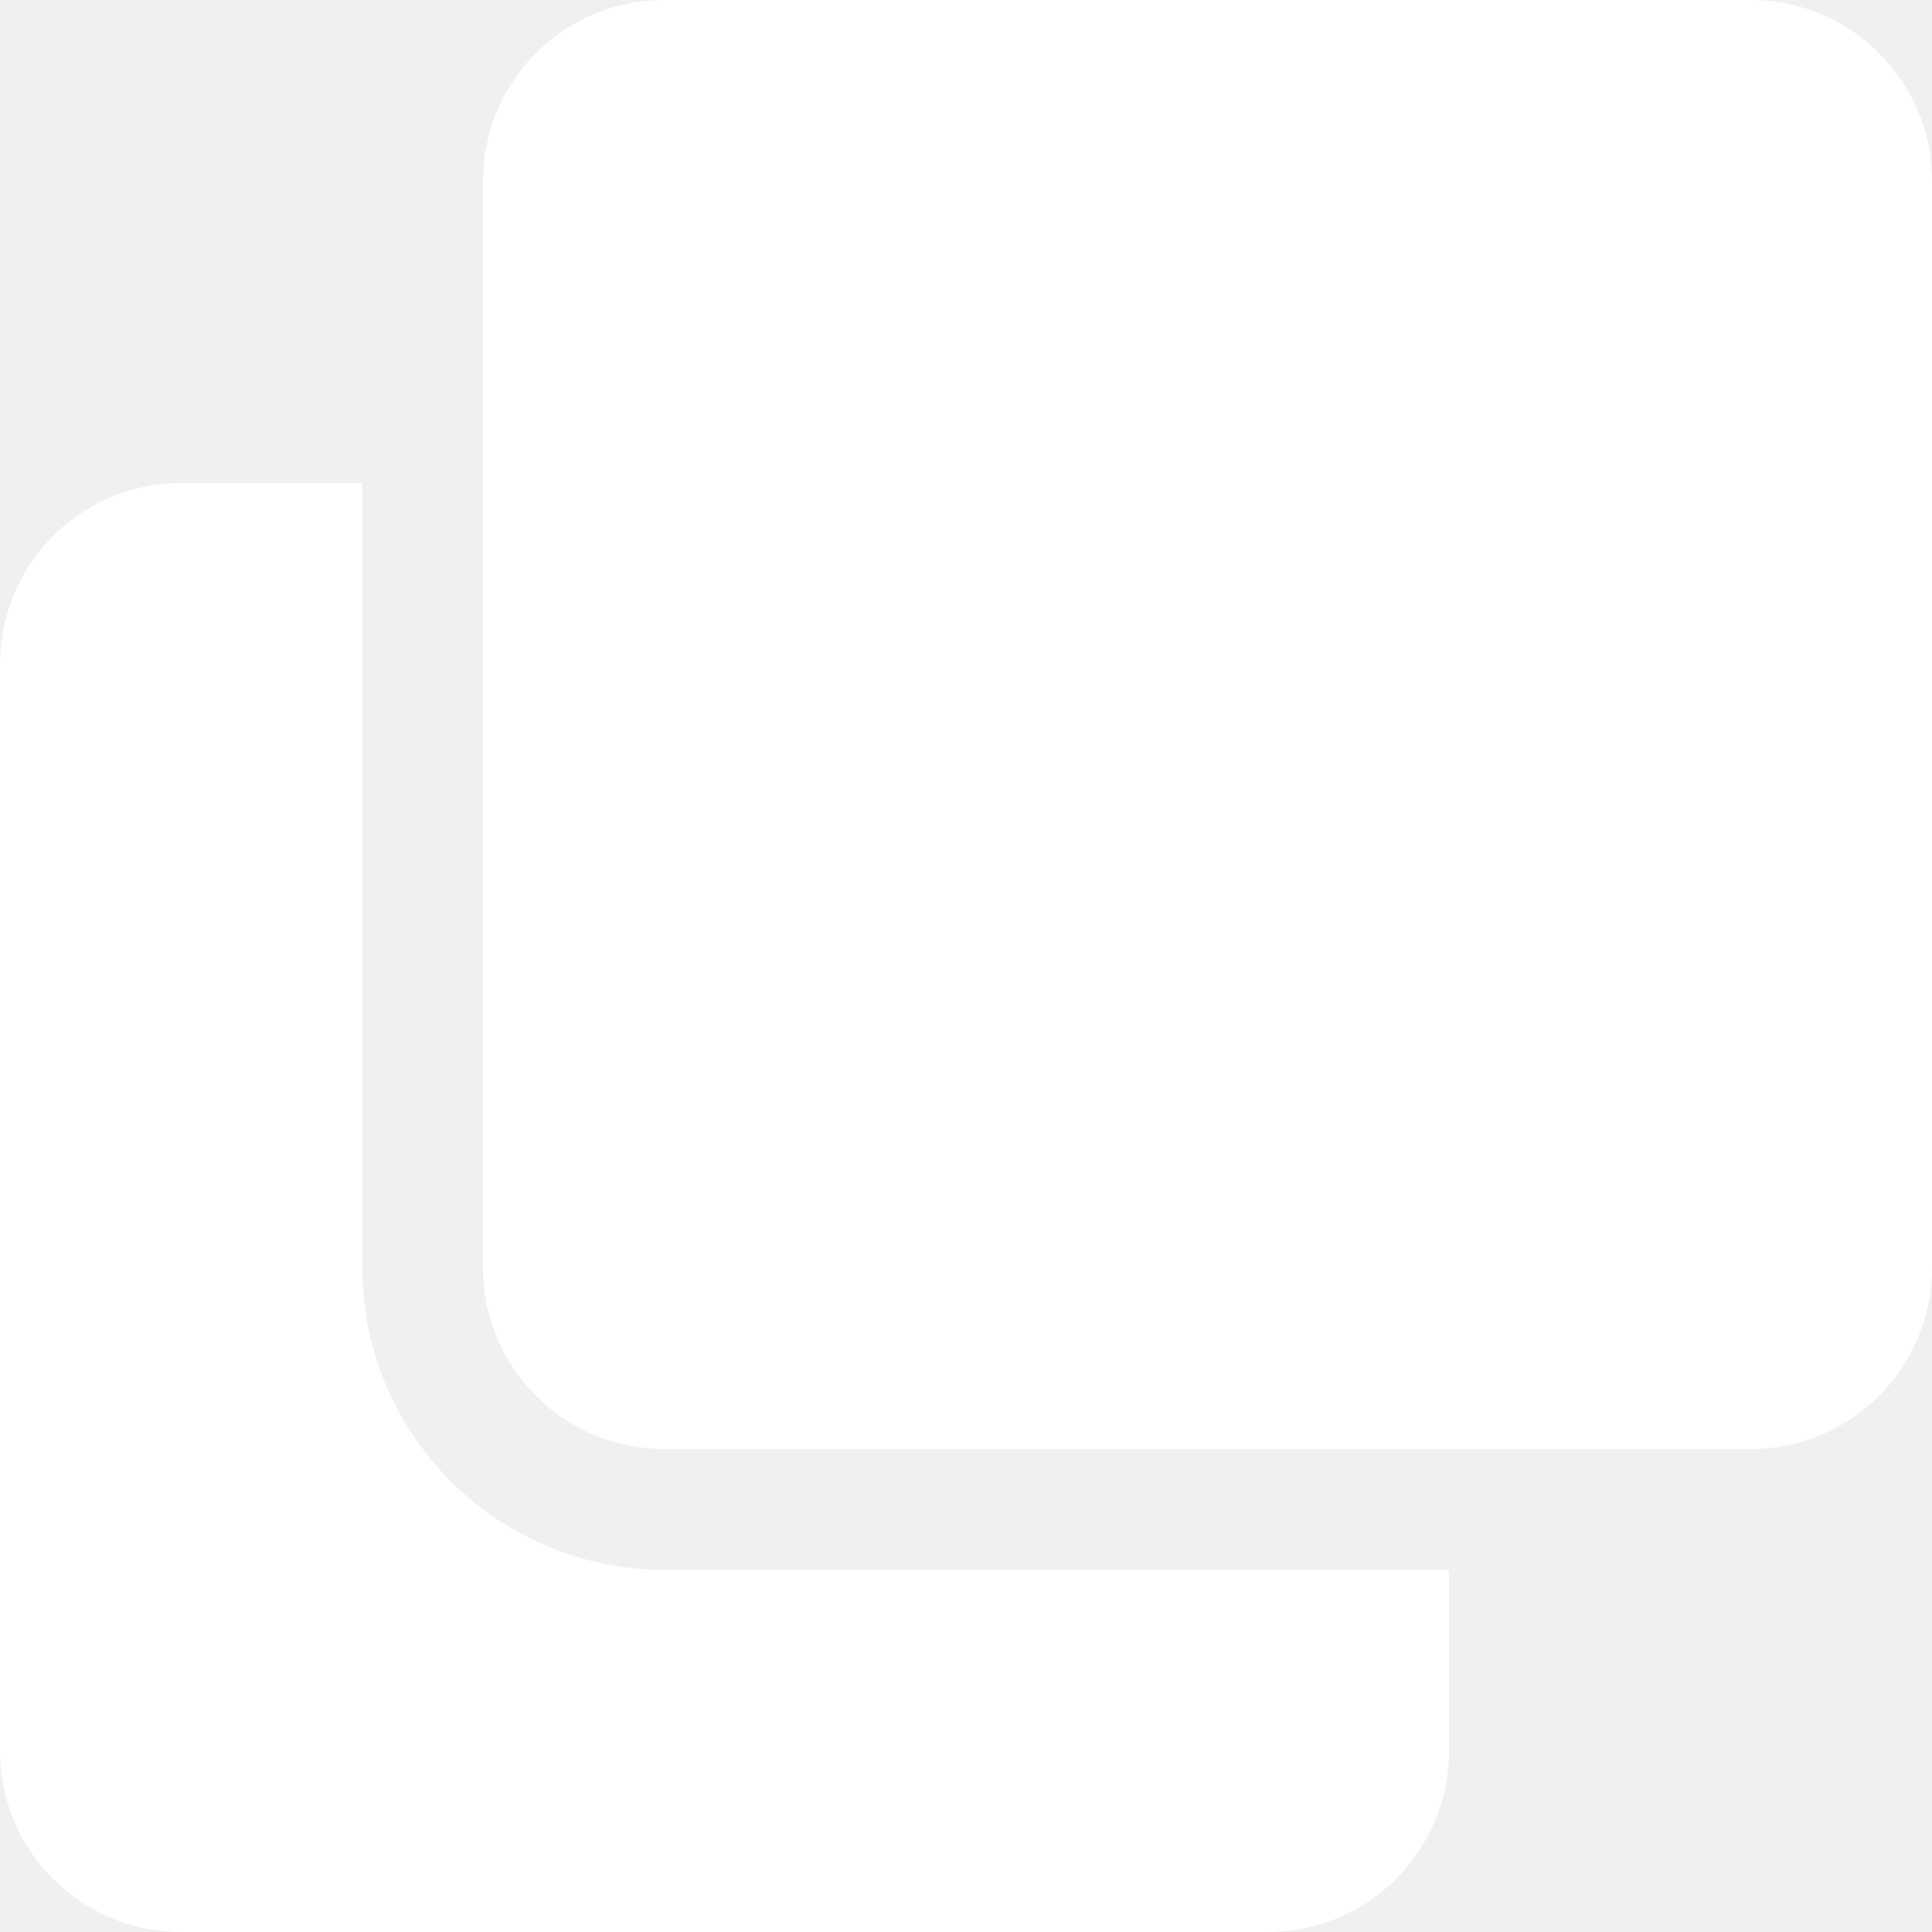
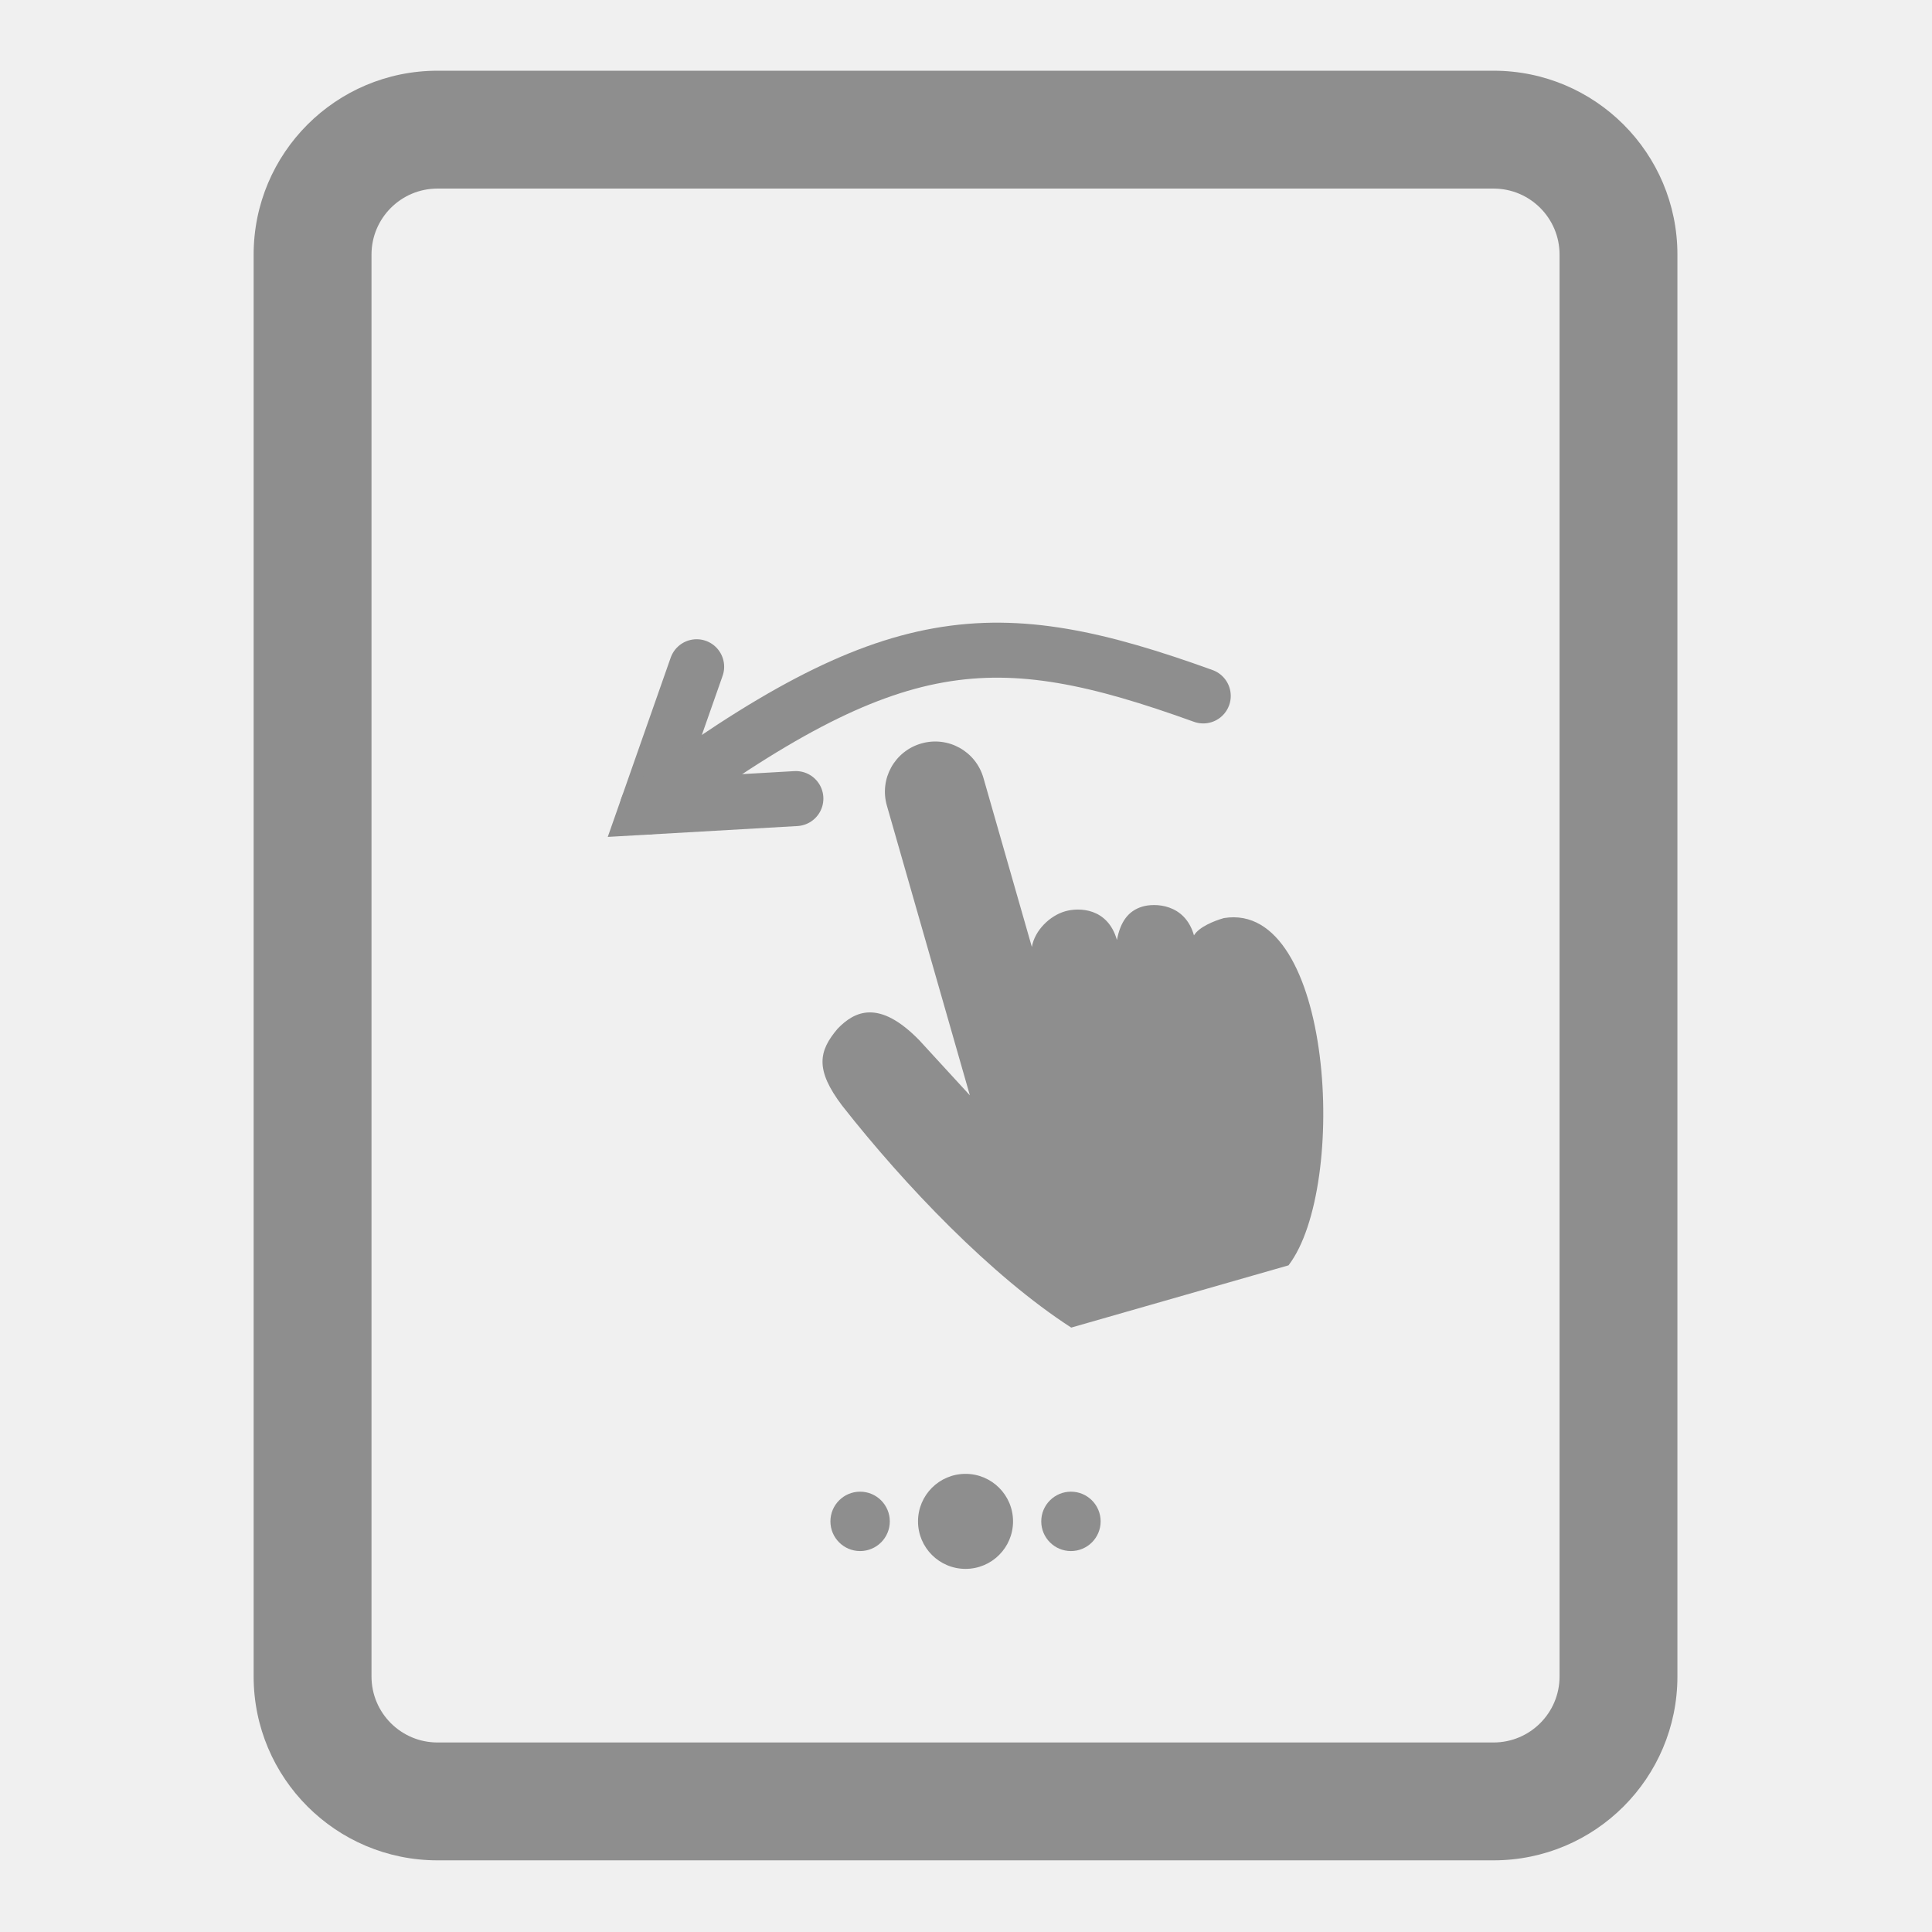
- <svg xmlns="http://www.w3.org/2000/svg" width="84" height="84" viewBox="0 0 84 84">
-   <g clip-path="url(#clip0_15_91)">
-     <path d="M76.125 0C80.474 0 84 3.526 84 7.875V55.125C84 59.474 80.474 63 76.125 63H28.875C24.526 63 21 59.474 21 55.125V7.875C21 3.526 24.526 0 28.875 0H76.125ZM28.875 68.25C21.638 68.25 15.75 62.362 15.75 55.125V21H7.875C3.526 21 0 24.526 0 28.875V76.125C0 80.474 3.526 84 7.875 84H55.125C59.474 84 63 80.474 63 76.125V68.25H28.875Z" fill="white" />
+ <svg xmlns="http://www.w3.org/2000/svg" width="100%" height="100%" viewBox="0 0 1366 1366" version="1.1" xml:space="preserve" style="fill-rule:evenodd;clip-rule:evenodd;stroke-linecap:round;stroke-miterlimit:10;">
+   <rect id="Carrousels---Gris" x="0" y="0" width="1365.333" height="1365.333" style="fill:none;" />
+   <g id="Carrousels---Gris1">
+     <g>
+       <g>
+         <g>
+           <path d="M649.942,735.45C621.381,706.188 604.081,715.036 592.215,727.355C578.893,743.057 576.007,756.155 595.506,781.831C639.513,837.871 700.817,902.093 757.404,938.657L911.025,894.652C953.562,839.176 942.506,636.474 865.318,649.123C858.469,651.085 847.821,655.324 844.19,661.333C837.669,638.57 816.14,638.427 807.591,641.029C797.784,644.017 792.151,651.61 789.723,664.62C783.202,641.858 763.012,641.484 753.124,644.316C742.238,647.434 731.565,657.842 729.566,669.537L695.333,550.032C689.914,531.116 670.327,520.249 651.414,525.667C632.502,531.084 621.638,550.674 627.057,569.59L685.742,774.456L649.942,735.45Z" style="fill:#8e8e8e;fill-rule:nonzero;" />
+           <path d="M492.559,471.417L457.728,570.643L562.718,564.631" style="fill:none;stroke:#8e8e8e;stroke-width:38.89px;" />
+           <path d="M457.728,570.643C631.085,442.594 702.908,438.698 850.746,492.048" style="fill:none;stroke:#8e8e8e;stroke-width:38.89px;stroke-miterlimit:1.5;" />
+         </g>
+       </g>
+       <path d="M1056,50C1127.797,50 1186,108.203 1186,180L1186,1185.333C1186,1257.13 1127.797,1315.333 1056,1315.333L309.333,1315.333C237.536,1315.333 179.333,1257.13 179.333,1185.333L179.333,180C179.333,108.203 237.536,50 309.333,50L1056,50ZM1056,133.333L309.333,133.333C283.56,133.333 262.667,154.227 262.667,180L262.667,1185.333C262.667,1211.107 283.56,1232 309.333,1232L1056,1232C1081.773,1232 1102.667,1211.107 1102.667,1185.333L1102.667,180C1102.667,154.227 1081.773,133.333 1056,133.333Z" style="fill:#8e8e8e;" />
+       <g>
+         <circle cx="608.133" cy="1075.669" r="20.995" style="fill:#8e8e8e;" />
+         <circle cx="682.667" cy="1075.669" r="33.592" style="fill:#8e8e8e;" />
+         <circle cx="757.2" cy="1075.669" r="20.995" style="fill:#8e8e8e;" />
+       </g>
+     </g>
  </g>
-   <defs>
-     <clipPath id="clip0_15_91">
-       <rect width="84" height="84" fill="white" />
-     </clipPath>
-   </defs>
</svg>
